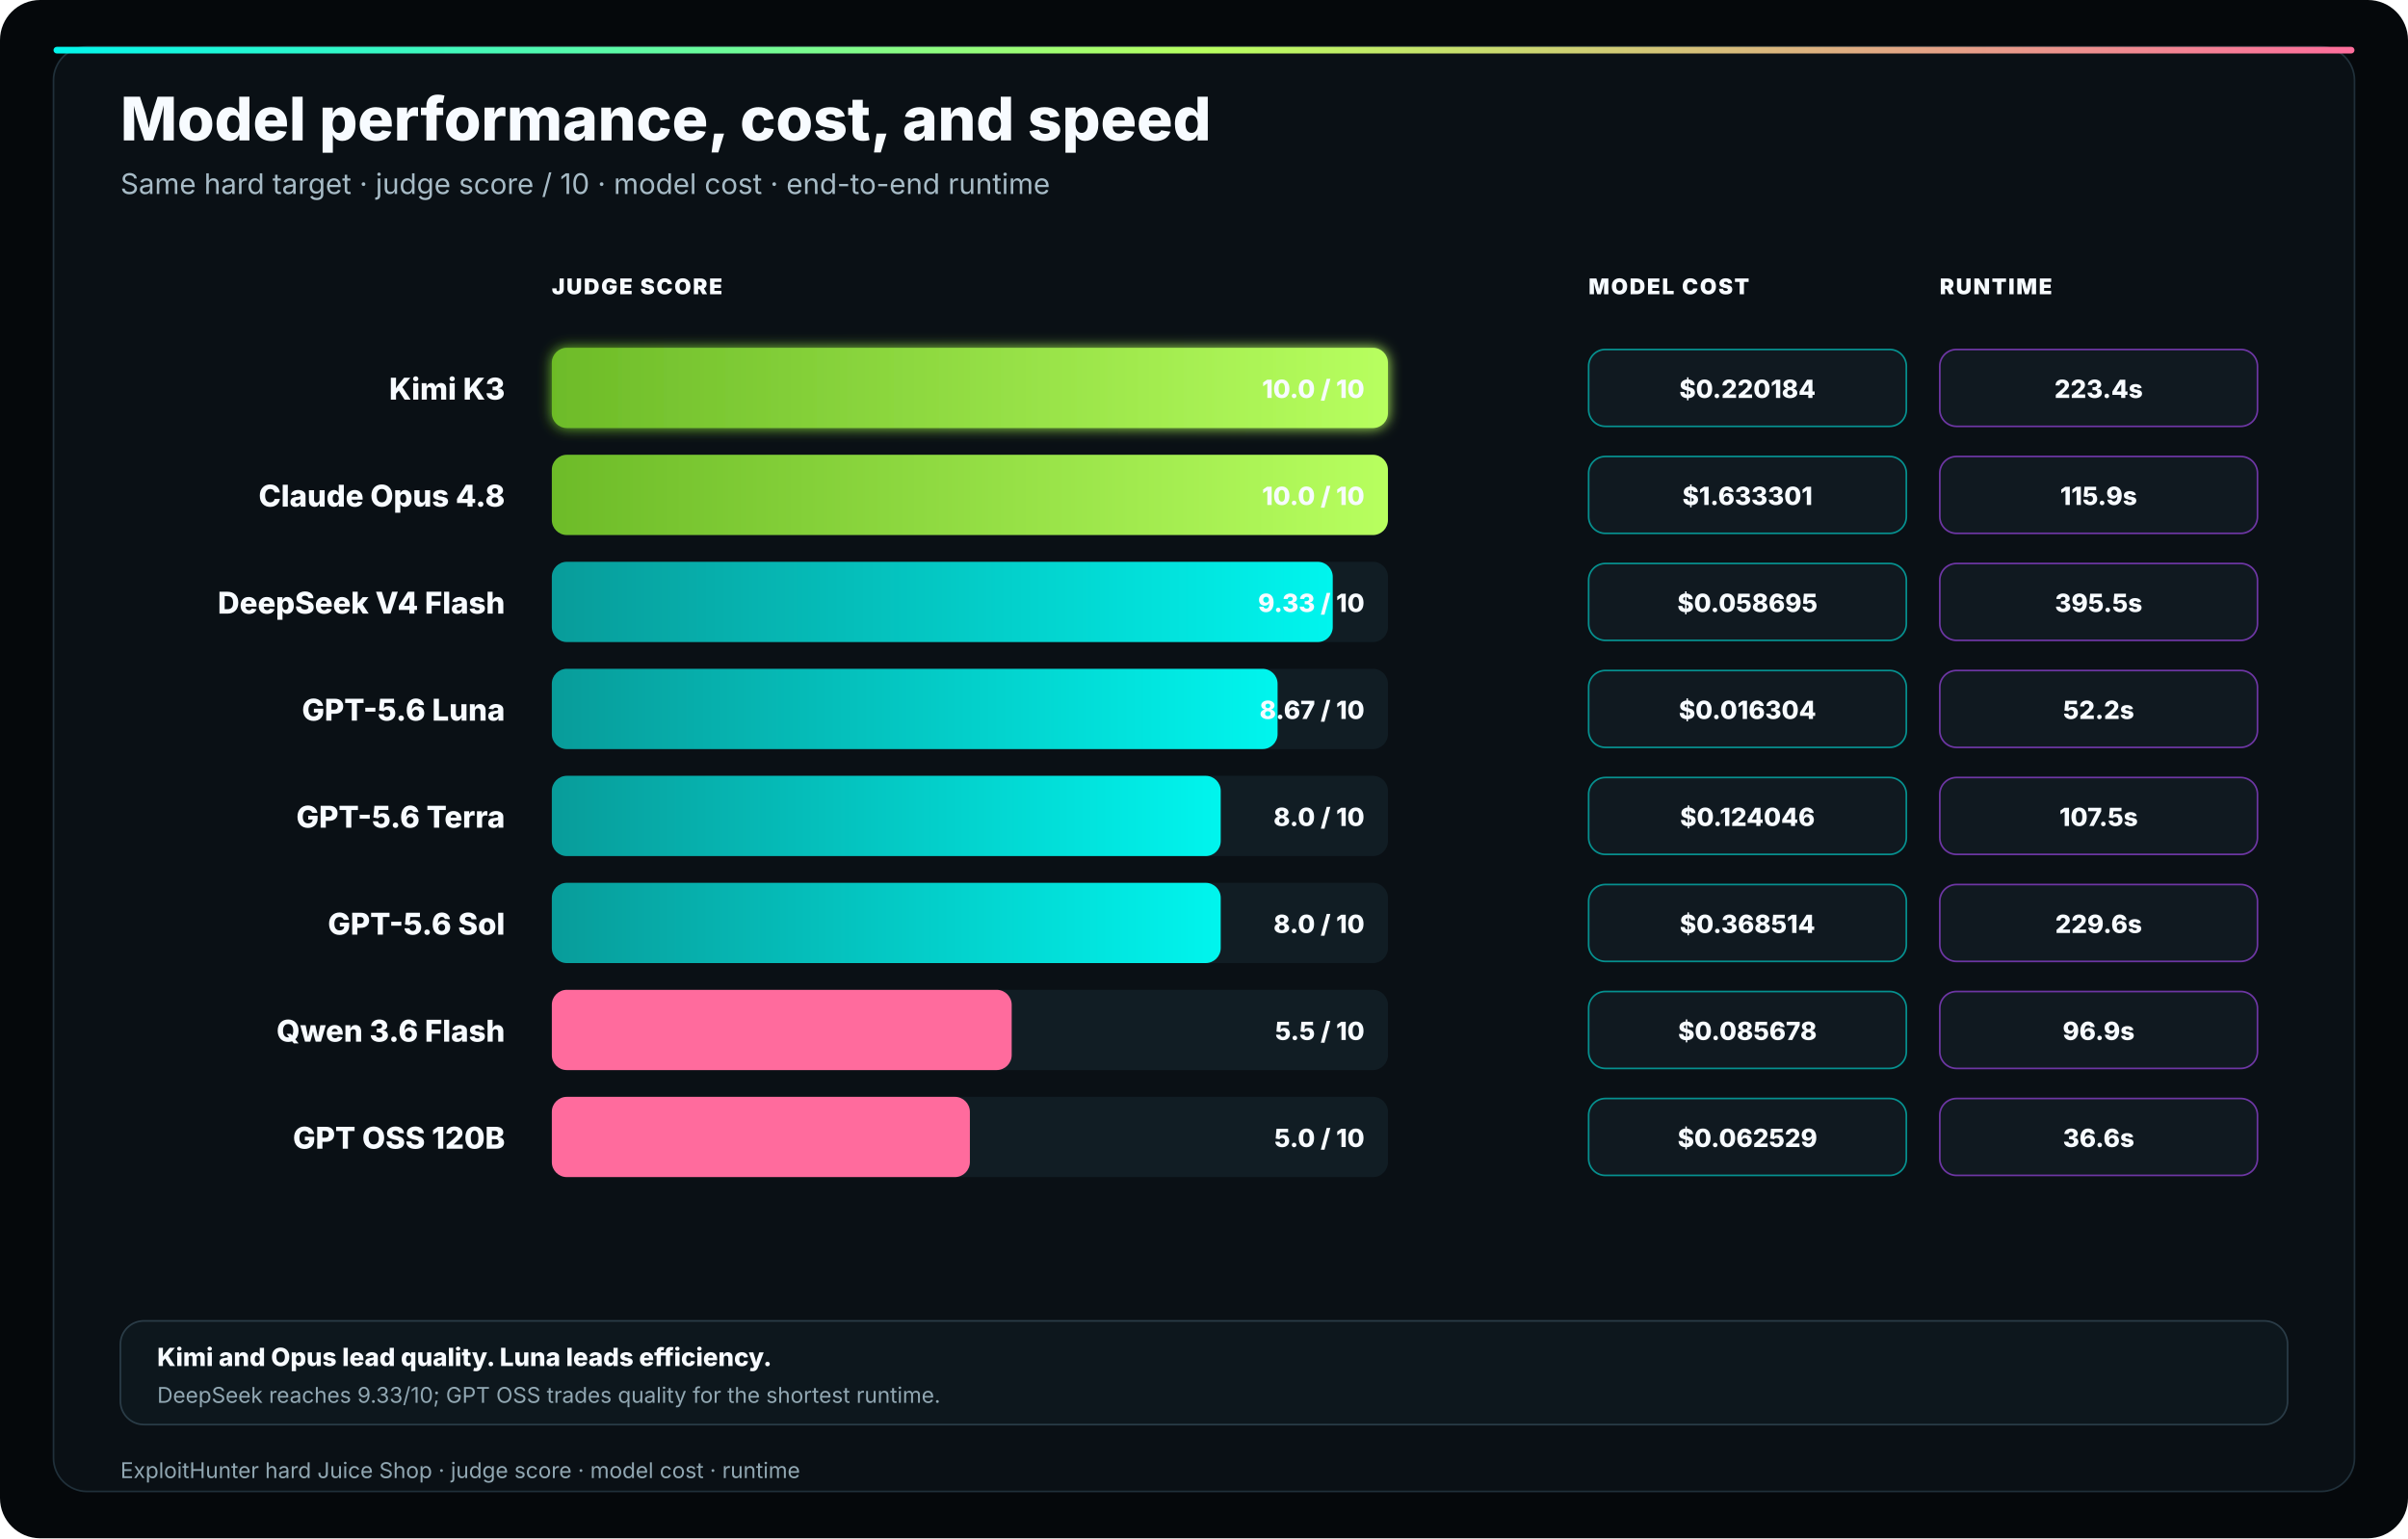
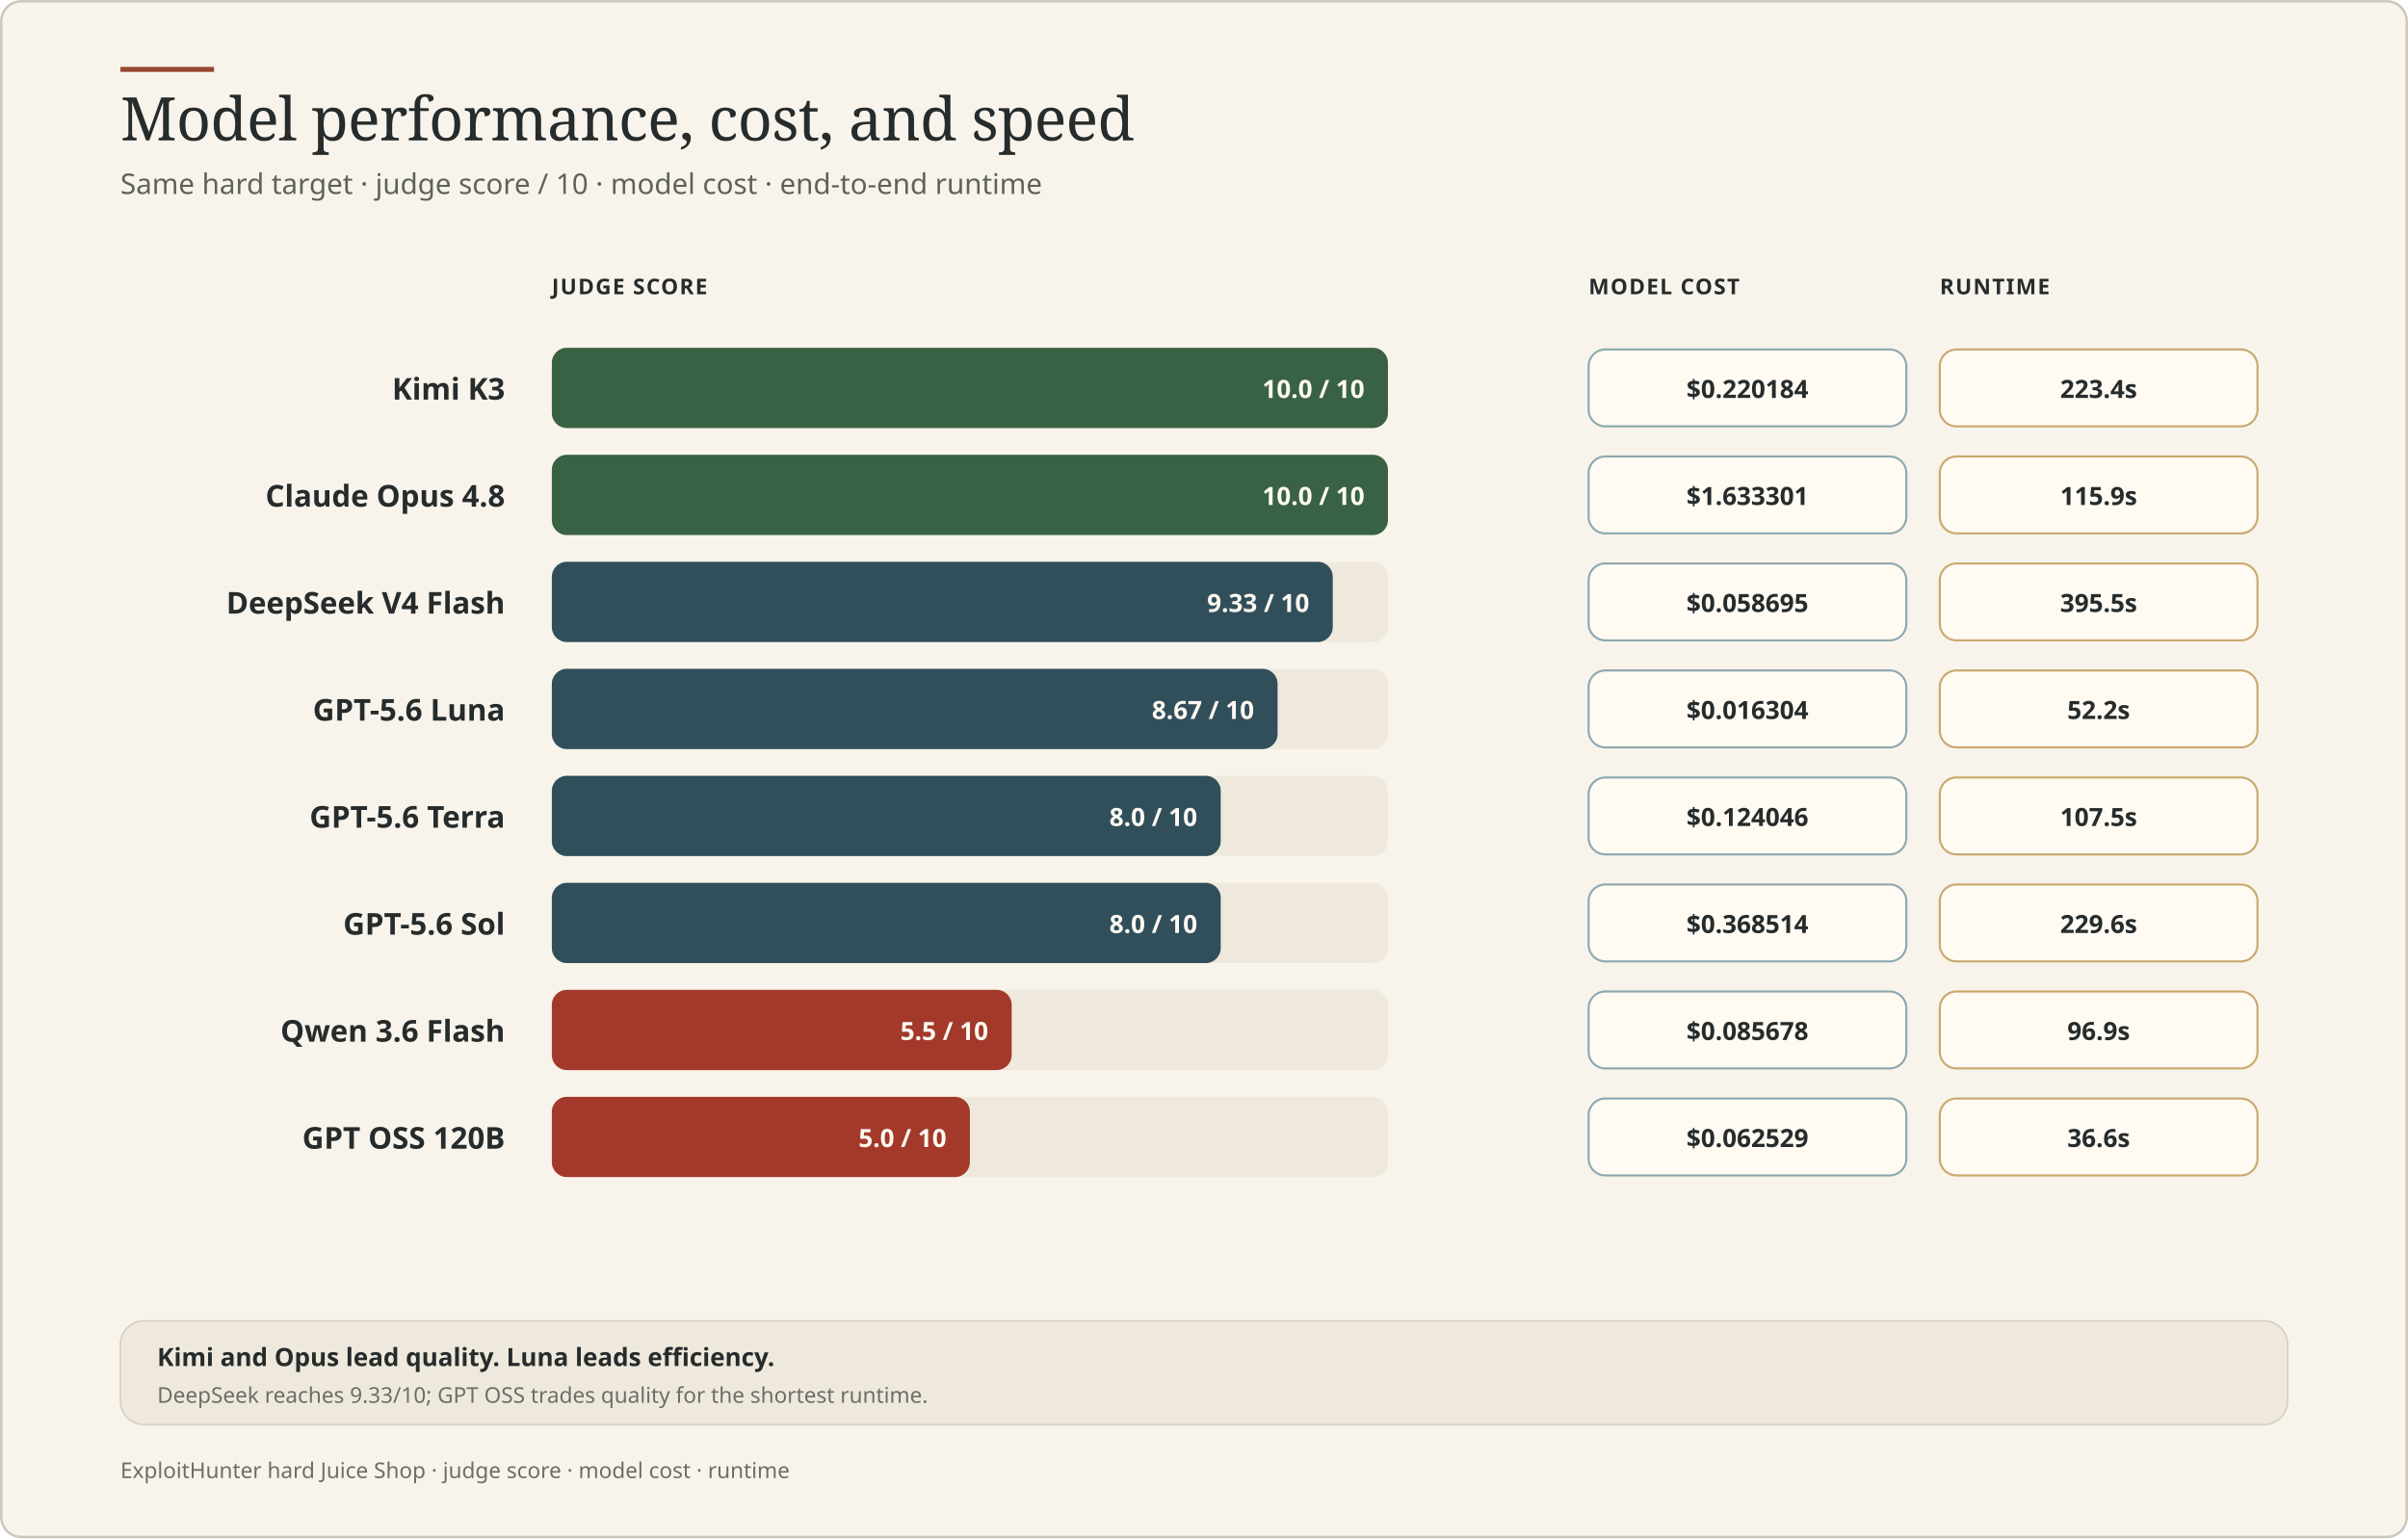
<svg xmlns="http://www.w3.org/2000/svg" viewBox="0 0 1440 920" role="img" aria-labelledby="title desc">
  <defs>
-     <linearGradient id="rule" x1="0" x2="1">
-       <stop stop-color="#00f5ee" />
-       <stop offset=".5" stop-color="#b8ff5f" />
-       <stop offset="1" stop-color="#ff6b9d" />
-     </linearGradient>
-     <linearGradient id="bar" x1="0" x2="1">
-       <stop stop-color="#089c9a" />
-       <stop offset="1" stop-color="#00f5ee" />
-     </linearGradient>
-     <linearGradient id="winner" x1="0" x2="1">
-       <stop stop-color="#6dbb28" />
-       <stop offset="1" stop-color="#b8ff5f" />
-     </linearGradient>
-     <filter id="glow" x="-30%" y="-70%" width="160%" height="240%">
-       <feGaussianBlur stdDeviation="4" result="b" />
-       <feMerge>
-         <feMergeNode in="b" />
-         <feMergeNode in="SourceGraphic" />
-       </feMerge>
-     </filter>
-     <style>text{font-family:ui-sans-serif,system-ui,-apple-system,BlinkMacSystemFont,"Segoe UI",sans-serif;fill:#f7fbff}.title{font-size:36px;font-weight:820}.sub{font-size:17px;fill:#a7bbc6}.head{font-size:13px;font-weight:850;letter-spacing:1px;fill:#9eb4be}.label{font-size:18px;font-weight:760}.value{font-size:15px;font-weight:820;font-variant-numeric:tabular-nums}.note{font-size:13px;fill:#91a7b2}.track{fill:#111d24}.score{fill:url(#bar)}.winner{fill:url(#winner)}.pill{fill:#101920;stroke:#2a414c}.cost{fill:#101920;stroke:#00f5ee;stroke-opacity:.55}.runtime{fill:#101920;stroke:#ad4dff;stroke-opacity:.6}</style>
+     <style>text{font-family:system-ui,-apple-system,BlinkMacSystemFont,'Segoe UI','Noto Sans',sans-serif;fill:#262b2b}.title{font-family:Georgia,'Noto Serif',serif;font-size:36px;font-weight:400;letter-spacing:-.01em}.sub{font-size:17px;fill:#5e625c}.head{font-size:13px;font-weight:700;letter-spacing:.06em;fill:#5e625c}.label{font-size:18px;font-weight:600}.value{font-size:15px;font-weight:700;font-variant-numeric:tabular-nums}.on{fill:#fffaf2}.note{font-size:13px;fill:#6b6e66}.track{fill:#efe9dd}.score{fill:#314f5b}.winner{fill:#386243}.low{fill:#a2392b}.cost{fill:#fffaf2;stroke:#8fa8b0;stroke-width:1.25}.runtime{fill:#fffaf2;stroke:#c9a96e;stroke-width:1.25}.lead{font-size:15px;font-weight:700}</style>
  </defs>
-   <rect width="1440" height="920" rx="24" fill="#05080b" />
-   <rect x="32" y="28" width="1376" height="864" rx="20" fill="#0a1015" stroke="#20303a" />
-   <rect x="32" y="28" width="1376" height="4" rx="2" fill="url(#rule)" />
+   <rect x=".75" y=".75" width="1438.5" height="918.5" rx="12" fill="#f8f4ec" stroke="#cec7bb" stroke-width="1.5" />
+   <rect x="72" y="40" width="56" height="3" fill="#96492f" />
  <text class="title" x="72" y="84">Model performance, cost, and speed</text>
  <text class="sub" x="72" y="116">Same hard target · judge score / 10 · model cost · end-to-end runtime</text>
  <g transform="translate(330 176)">
    <g class="head">
      <text x="0" y="0">JUDGE SCORE</text>
-       <text x="620" y="0">MODEL COST</text>
-       <text x="830" y="0">RUNTIME</text>
+       <text x="620" y="0" fill="#314f5b">MODEL COST</text>
+       <text x="830" y="0" fill="#7e581f">RUNTIME</text>
    </g>
    <g transform="translate(0 32)">
      <g transform="translate(0 0)">
        <text class="label" x="-28" y="31" text-anchor="end">Kimi K3</text>
        <rect class="track" width="500" height="48" rx="9" />
-         <rect class="winner" width="500" height="48" rx="9" filter="url(#glow)" />
-         <text class="value" x="486" y="30" text-anchor="end">10.0 / 10</text>
+         <rect class="winner" width="500" height="48" rx="9" />
+         <text class="value on" x="486" y="30" text-anchor="end">10.0 / 10</text>
        <g transform="translate(620 1)">
          <rect class="cost" width="190" height="46" rx="10" />
          <text class="value" x="95" y="29" text-anchor="middle">$0.220184</text>
        </g>
        <g transform="translate(830 1)">
          <rect class="runtime" width="190" height="46" rx="10" />
          <text class="value" x="95" y="29" text-anchor="middle">223.4s</text>
        </g>
      </g>
      <g transform="translate(0 64)">
        <text class="label" x="-28" y="31" text-anchor="end">Claude Opus 4.8</text>
        <rect class="track" width="500" height="48" rx="9" />
        <rect class="winner" width="500" height="48" rx="9" />
-         <text class="value" x="486" y="30" text-anchor="end">10.0 / 10</text>
+         <text class="value on" x="486" y="30" text-anchor="end">10.0 / 10</text>
        <g transform="translate(620 1)">
          <rect class="cost" width="190" height="46" rx="10" />
          <text class="value" x="95" y="29" text-anchor="middle">$1.633301</text>
        </g>
        <g transform="translate(830 1)">
          <rect class="runtime" width="190" height="46" rx="10" />
          <text class="value" x="95" y="29" text-anchor="middle">115.9s</text>
        </g>
      </g>
      <g transform="translate(0 128)">
        <text class="label" x="-28" y="31" text-anchor="end">DeepSeek V4 Flash</text>
        <rect class="track" width="500" height="48" rx="9" />
        <rect class="score" width="467" height="48" rx="9" />
-         <text class="value" x="486" y="30" text-anchor="end">9.33 / 10</text>
+         <text class="value on" x="453" y="30" text-anchor="end">9.33 / 10</text>
        <g transform="translate(620 1)">
          <rect class="cost" width="190" height="46" rx="10" />
          <text class="value" x="95" y="29" text-anchor="middle">$0.058695</text>
        </g>
        <g transform="translate(830 1)">
          <rect class="runtime" width="190" height="46" rx="10" />
          <text class="value" x="95" y="29" text-anchor="middle">395.5s</text>
        </g>
      </g>
      <g transform="translate(0 192)">
        <text class="label" x="-28" y="31" text-anchor="end">GPT-5.6 Luna</text>
        <rect class="track" width="500" height="48" rx="9" />
        <rect class="score" width="434" height="48" rx="9" />
-         <text class="value" x="486" y="30" text-anchor="end">8.67 / 10</text>
+         <text class="value on" x="420" y="30" text-anchor="end">8.67 / 10</text>
        <g transform="translate(620 1)">
          <rect class="cost" width="190" height="46" rx="10" />
          <text class="value" x="95" y="29" text-anchor="middle">$0.016304</text>
        </g>
        <g transform="translate(830 1)">
          <rect class="runtime" width="190" height="46" rx="10" />
          <text class="value" x="95" y="29" text-anchor="middle">52.2s</text>
        </g>
      </g>
      <g transform="translate(0 256)">
        <text class="label" x="-28" y="31" text-anchor="end">GPT-5.6 Terra</text>
        <rect class="track" width="500" height="48" rx="9" />
        <rect class="score" width="400" height="48" rx="9" />
-         <text class="value" x="486" y="30" text-anchor="end">8.0 / 10</text>
+         <text class="value on" x="386" y="30" text-anchor="end">8.0 / 10</text>
        <g transform="translate(620 1)">
          <rect class="cost" width="190" height="46" rx="10" />
          <text class="value" x="95" y="29" text-anchor="middle">$0.124046</text>
        </g>
        <g transform="translate(830 1)">
          <rect class="runtime" width="190" height="46" rx="10" />
          <text class="value" x="95" y="29" text-anchor="middle">107.5s</text>
        </g>
      </g>
      <g transform="translate(0 320)">
        <text class="label" x="-28" y="31" text-anchor="end">GPT-5.6 Sol</text>
        <rect class="track" width="500" height="48" rx="9" />
        <rect class="score" width="400" height="48" rx="9" />
-         <text class="value" x="486" y="30" text-anchor="end">8.0 / 10</text>
+         <text class="value on" x="386" y="30" text-anchor="end">8.0 / 10</text>
        <g transform="translate(620 1)">
          <rect class="cost" width="190" height="46" rx="10" />
          <text class="value" x="95" y="29" text-anchor="middle">$0.368514</text>
        </g>
        <g transform="translate(830 1)">
          <rect class="runtime" width="190" height="46" rx="10" />
          <text class="value" x="95" y="29" text-anchor="middle">229.6s</text>
        </g>
      </g>
      <g transform="translate(0 384)">
        <text class="label" x="-28" y="31" text-anchor="end">Qwen 3.6 Flash</text>
        <rect class="track" width="500" height="48" rx="9" />
-         <rect width="275" height="48" rx="9" fill="#ff6b9d" />
-         <text class="value" x="486" y="30" text-anchor="end">5.5 / 10</text>
+         <rect class="low" width="275" height="48" rx="9" />
+         <text class="value on" x="261" y="30" text-anchor="end">5.5 / 10</text>
        <g transform="translate(620 1)">
          <rect class="cost" width="190" height="46" rx="10" />
          <text class="value" x="95" y="29" text-anchor="middle">$0.085678</text>
        </g>
        <g transform="translate(830 1)">
          <rect class="runtime" width="190" height="46" rx="10" />
          <text class="value" x="95" y="29" text-anchor="middle">96.9s</text>
        </g>
      </g>
      <g transform="translate(0 448)">
        <text class="label" x="-28" y="31" text-anchor="end">GPT OSS 120B</text>
        <rect class="track" width="500" height="48" rx="9" />
-         <rect width="250" height="48" rx="9" fill="#ff6b9d" />
-         <text class="value" x="486" y="30" text-anchor="end">5.0 / 10</text>
+         <rect class="low" width="250" height="48" rx="9" />
+         <text class="value on" x="236" y="30" text-anchor="end">5.0 / 10</text>
        <g transform="translate(620 1)">
          <rect class="cost" width="190" height="46" rx="10" />
          <text class="value" x="95" y="29" text-anchor="middle">$0.062529</text>
        </g>
        <g transform="translate(830 1)">
          <rect class="runtime" width="190" height="46" rx="10" />
          <text class="value" x="95" y="29" text-anchor="middle">36.6s</text>
        </g>
      </g>
    </g>
  </g>
  <g transform="translate(72 790)">
-     <rect width="1296" height="62" rx="14" fill="#0d171d" stroke="#2a3c47" />
-     <text x="22" y="27" font-size="15" font-weight="820" fill="#dfffc0">Kimi and Opus lead quality. Luna leads efficiency.</text>
+     <rect width="1296" height="62" rx="14" fill="#efe9dd" stroke="#d8d0c2" />
+     <text class="lead" x="22" y="27">Kimi and Opus lead quality. Luna leads efficiency.</text>
    <text class="note" x="22" y="49">DeepSeek reaches 9.33/10; GPT OSS trades quality for the shortest runtime.</text>
  </g>
  <text class="note" x="72" y="884">ExploitHunter hard Juice Shop · judge score · model cost · runtime</text>
</svg>
